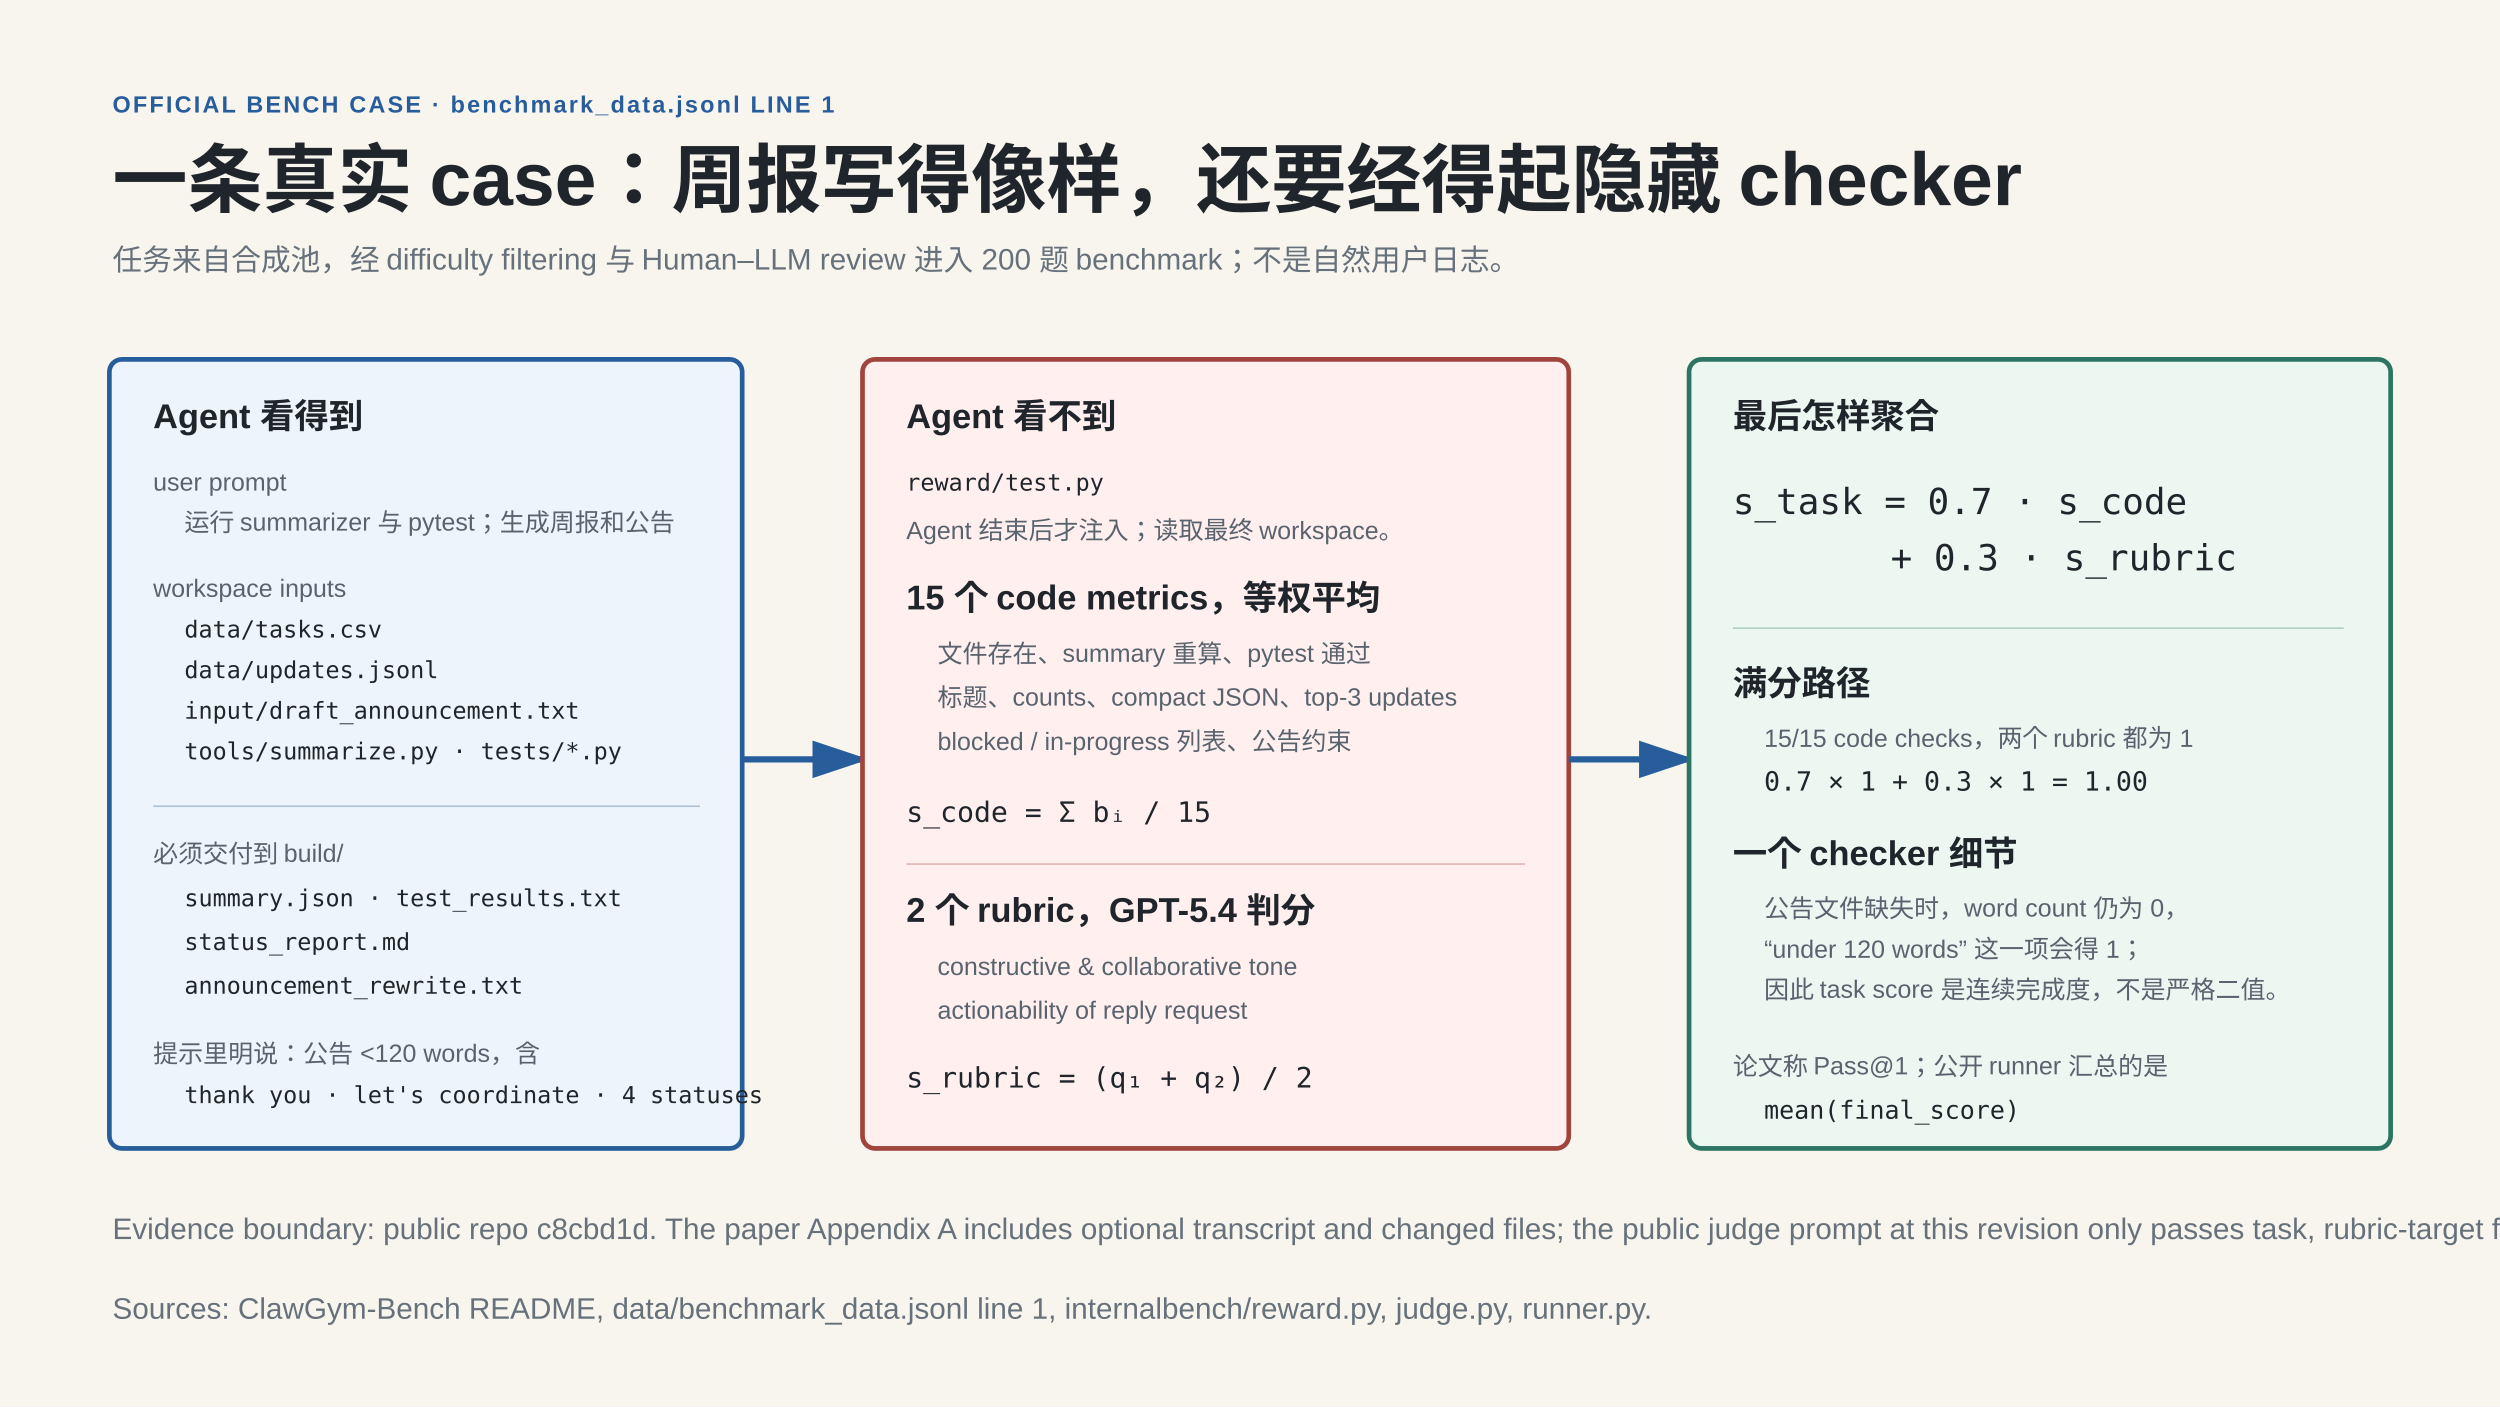
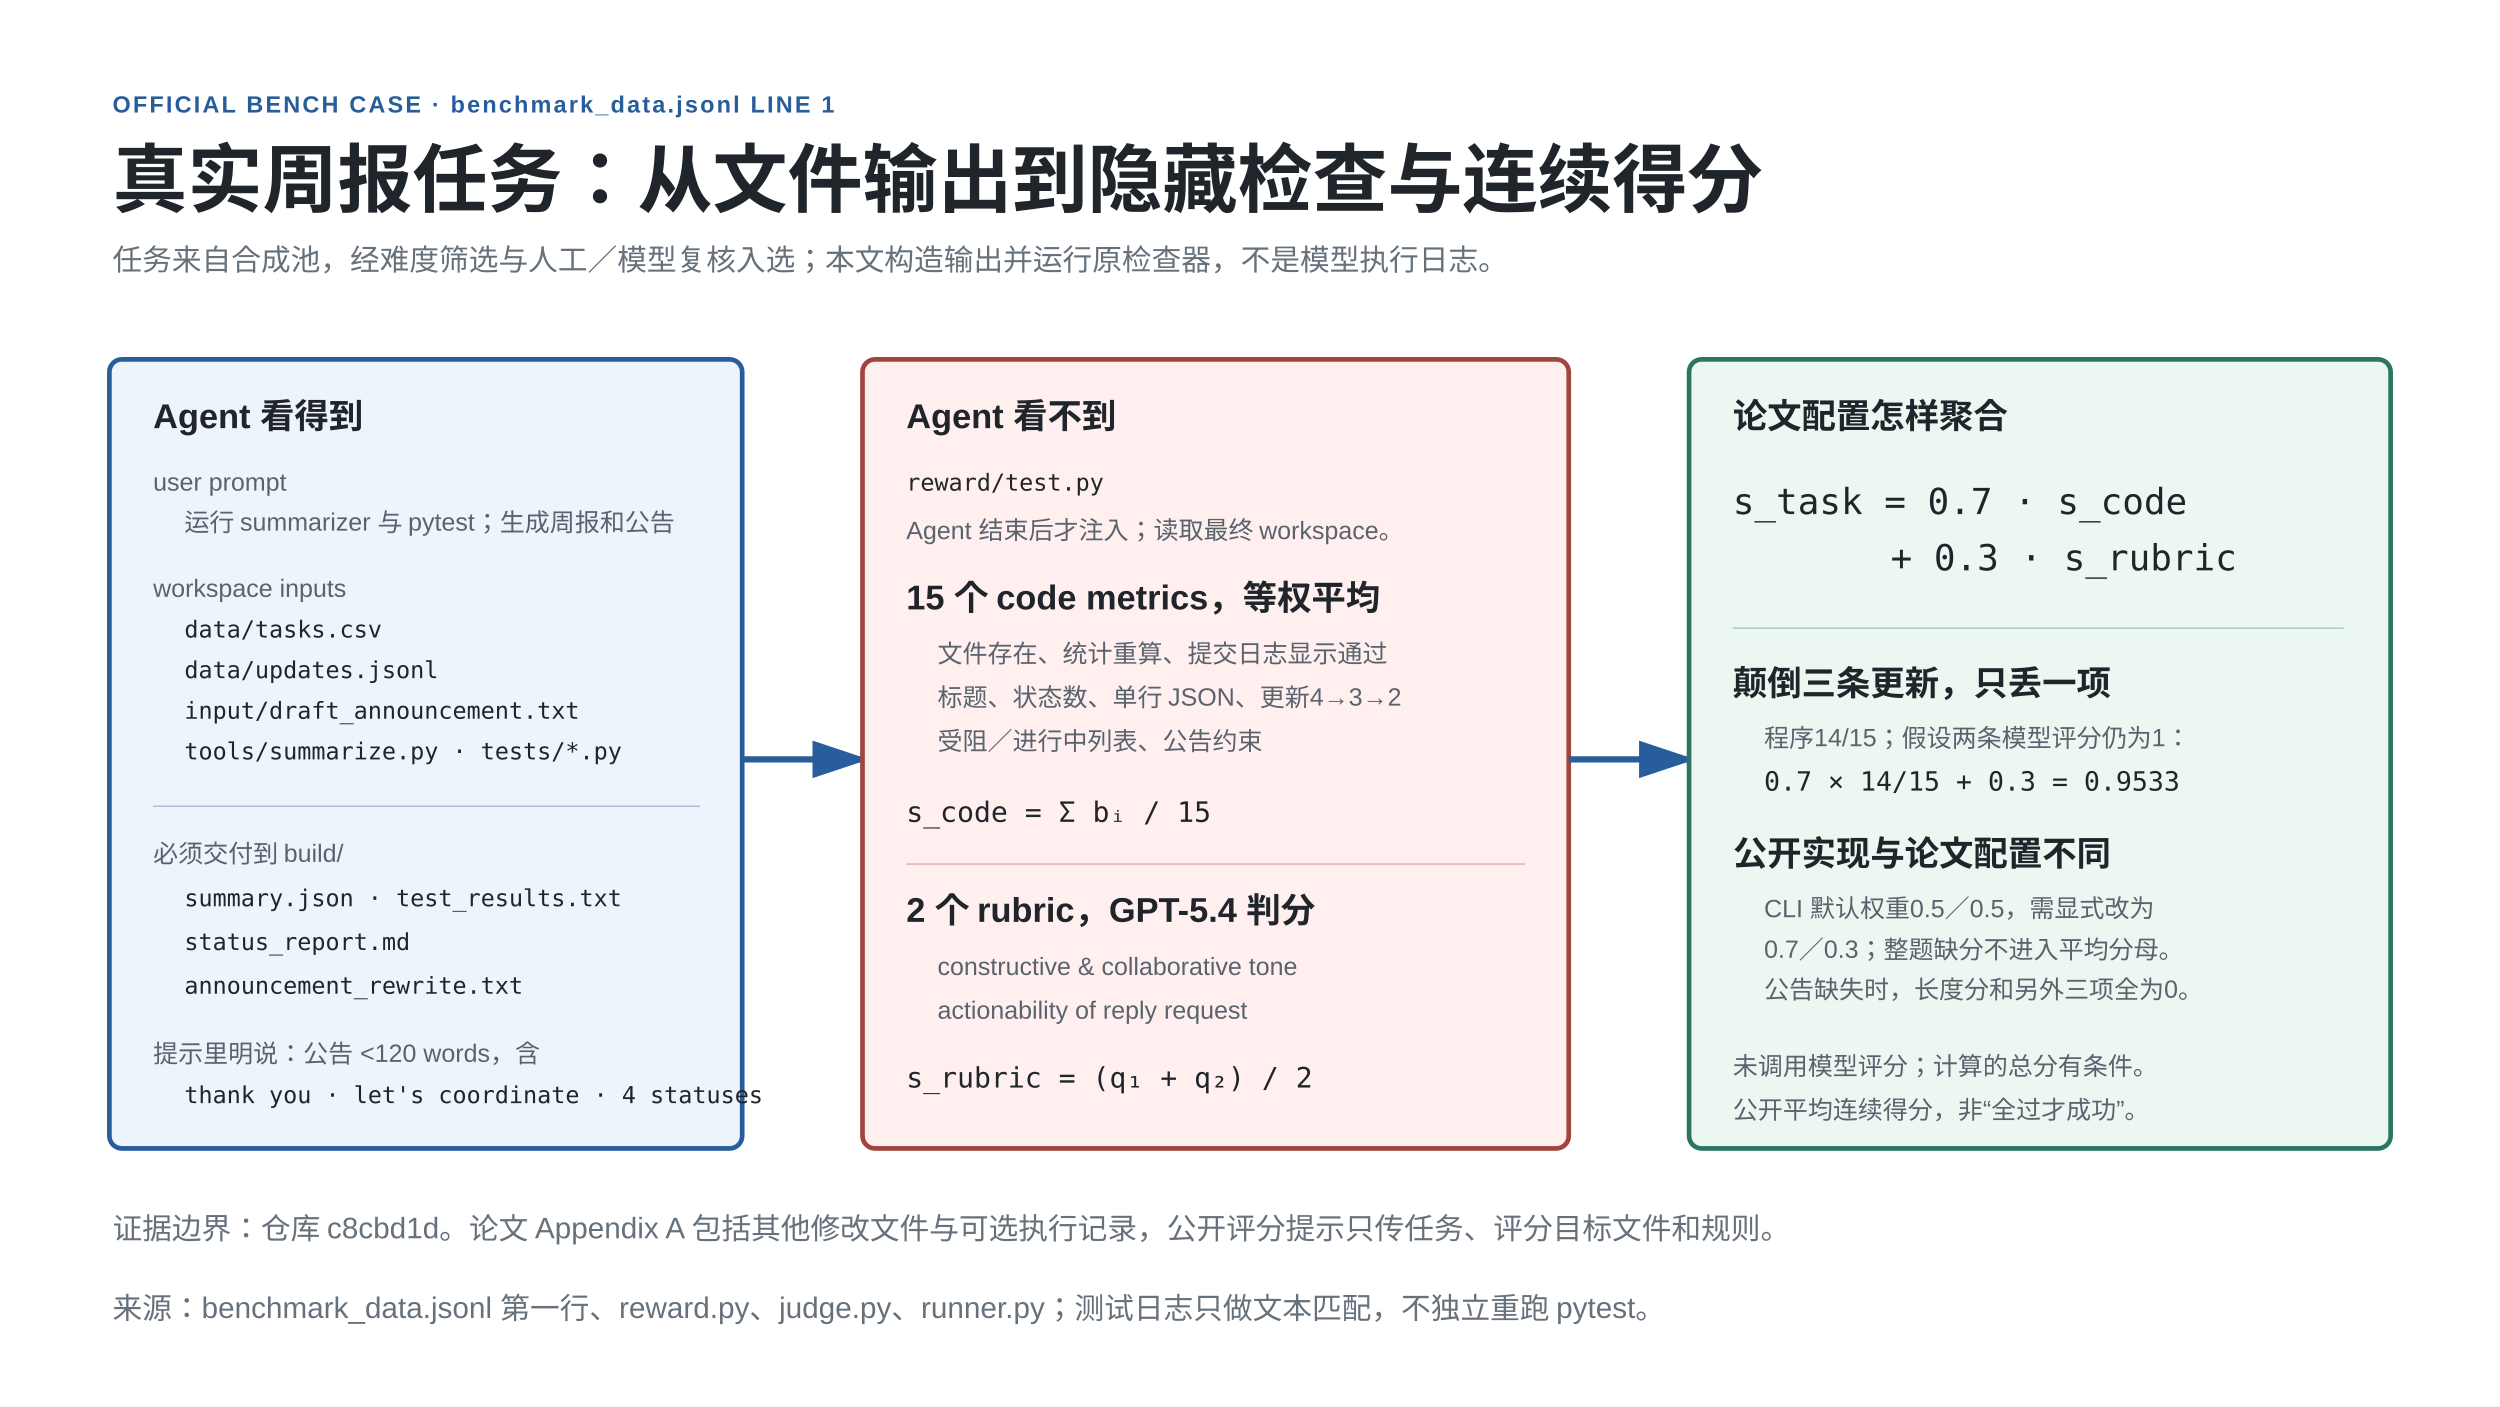
<svg xmlns="http://www.w3.org/2000/svg" width="1600" height="900" viewBox="0 0 1600 900" role="img" aria-labelledby="title desc">
  <defs>
    <marker id="a" markerWidth="10" markerHeight="10" refX="8" refY="3" orient="auto">
      <path d="M0,0 L9,3 L0,6 Z" fill="#285d9b" />
    </marker>
    <style>.t{font-family:Arial,"PingFang SC",sans-serif;fill:#20252b}.m{font-family:ui-monospace,SFMono-Regular,Menlo,monospace}.h{font-size:48px;font-weight:700}.s{font-size:19px;fill:#66717b}.k{font-size:15px;font-weight:700;letter-spacing:1.4px;fill:#285d9b}.box{fill:#fff;stroke:#cfd4da;stroke-width:2}.blue{fill:#eef4fb;stroke:#285d9b;stroke-width:3}.red{fill:#fff0ef;stroke:#a0443d;stroke-width:3}.green{fill:#edf7f2;stroke:#2b7562;stroke-width:3}.bt{font-size:22px;font-weight:700}.bd{font-size:16px;fill:#59636e}.ln{stroke:#285d9b;stroke-width:4;fill:none;marker-end:url(#a)}</style>
  </defs>
-   <rect width="1600" height="900" fill="#f8f5ee" />
+   <rect width="1600" height="900" fill="#fff" />
  <text x="72" y="72" class="t k">OFFICIAL BENCH CASE · benchmark_data.jsonl LINE 1</text>
-   <text x="72" y="132" class="t h">一条真实 case：周报写得像样，还要经得起隐藏 checker</text>
-   <text x="72" y="173" class="t s">任务来自合成池，经 difficulty filtering 与 Human–LLM review 进入 200 题 benchmark；不是自然用户日志。</text>
+   <text x="72" y="132" class="t h">真实周报任务：从文件输出到隐藏检查与连续得分</text>
+   <text x="72" y="173" class="t s">任务来自合成池，经难度筛选与人工／模型复核入选；本文构造输出并运行原检查器，不是模型执行日志。</text>
  <rect x="70" y="230" width="405" height="505" rx="8" class="blue" />
  <text x="98" y="274" class="t bt">Agent 看得到</text>
  <text x="98" y="314" class="t bd">user prompt</text>
  <text x="118" y="340" class="t bd">运行 summarizer 与 pytest；生成周报和公告</text>
  <text x="98" y="382" class="t bd">workspace inputs</text>
  <text x="118" y="408" class="t m" font-size="15">data/tasks.csv</text>
  <text x="118" y="434" class="t m" font-size="15">data/updates.jsonl</text>
  <text x="118" y="460" class="t m" font-size="15">input/draft_announcement.txt</text>
  <text x="118" y="486" class="t m" font-size="15">tools/summarize.py · tests/*.py</text>
  <line x1="98" y1="516" x2="448" y2="516" stroke="#aac1d8" />
  <text x="98" y="552" class="t bd">必须交付到 build/</text>
  <text x="118" y="580" class="t m" font-size="15">summary.json · test_results.txt</text>
  <text x="118" y="608" class="t m" font-size="15">status_report.md</text>
  <text x="118" y="636" class="t m" font-size="15">announcement_rewrite.txt</text>
  <text x="98" y="680" class="t bd">提示里明说：公告 &lt;120 words，含</text>
  <text x="118" y="706" class="t m" font-size="15">thank you · let's coordinate · 4 statuses</text>
  <path d="M475 486 H552" class="ln" />
  <rect x="552" y="230" width="452" height="505" rx="8" class="red" />
  <text x="580" y="274" class="t bt">Agent 看不到</text>
  <text x="580" y="314" class="t m" font-size="15">reward/test.py</text>
  <text x="580" y="345" class="t bd">Agent 结束后才注入；读取最终 workspace。</text>
  <text x="580" y="390" class="t bt" font-size="19">15 个 code metrics，等权平均</text>
-   <text x="600" y="424" class="t bd">文件存在、summary 重算、pytest 通过</text>
-   <text x="600" y="452" class="t bd">标题、counts、compact JSON、top-3 updates</text>
-   <text x="600" y="480" class="t bd">blocked / in-progress 列表、公告约束</text>
+   <text x="600" y="424" class="t bd">文件存在、统计重算、提交日志显示通过</text>
+   <text x="600" y="452" class="t bd">标题、状态数、单行 JSON、更新4→3→2</text>
+   <text x="600" y="480" class="t bd">受阻／进行中列表、公告约束</text>
  <text x="580" y="526" class="t m" font-size="18">s_code = Σ bᵢ / 15</text>
  <line x1="580" y1="553" x2="976" y2="553" stroke="#deb3af" />
  <text x="580" y="590" class="t bt" font-size="19">2 个 rubric，GPT-5.4 判分</text>
  <text x="600" y="624" class="t bd">constructive &amp; collaborative tone</text>
  <text x="600" y="652" class="t bd">actionability of reply request</text>
  <text x="580" y="696" class="t m" font-size="18">s_rubric = (q₁ + q₂) / 2</text>
  <path d="M1004 486 H1081" class="ln" />
  <rect x="1081" y="230" width="449" height="505" rx="8" class="green" />
-   <text x="1109" y="274" class="t bt">最后怎样聚合</text>
+   <text x="1109" y="274" class="t bt">论文配置怎样聚合</text>
  <text x="1109" y="329" class="t m" font-size="23">s_task = 0.7 · s_code</text>
  <text x="1210" y="365" class="t m" font-size="23">+ 0.3 · s_rubric</text>
  <line x1="1109" y1="402" x2="1500" y2="402" stroke="#acd0c1" />
-   <text x="1109" y="445" class="t bt" font-size="19">满分路径</text>
-   <text x="1129" y="478" class="t bd">15/15 code checks，两个 rubric 都为 1</text>
-   <text x="1129" y="506" class="t m" font-size="17">0.7 × 1 + 0.3 × 1 = 1.00</text>
-   <text x="1109" y="554" class="t bt" font-size="19">一个 checker 细节</text>
-   <text x="1129" y="587" class="t bd">公告文件缺失时，word count 仍为 0，</text>
-   <text x="1129" y="613" class="t bd">“under 120 words” 这一项会得 1；</text>
-   <text x="1129" y="639" class="t bd">因此 task score 是连续完成度，不是严格二值。</text>
-   <text x="1109" y="688" class="t bd">论文称 Pass@1；公开 runner 汇总的是</text>
-   <text x="1129" y="716" class="t m" font-size="16">mean(final_score)</text>
-   <text x="72" y="793" class="t s" font-size="16">Evidence boundary: public repo c8cbd1d. The paper Appendix A includes optional transcript and changed files; the public judge prompt at this revision only passes task, rubric-target files and rubric text.</text>
-   <text x="72" y="844" class="t s" font-size="15">Sources: ClawGym-Bench README, data/benchmark_data.jsonl line 1, internalbench/reward.py, judge.py, runner.py.</text>
+   <text x="1109" y="445" class="t bt" font-size="19">颠倒三条更新，只丢一项</text>
+   <text x="1129" y="478" class="t bd">程序14/15；假设两条模型评分仍为1：</text>
+   <text x="1129" y="506" class="t m" font-size="17">0.7 × 14/15 + 0.3 = 0.9533</text>
+   <text x="1109" y="554" class="t bt" font-size="19">公开实现与论文配置不同</text>
+   <text x="1129" y="587" class="t bd">CLI 默认权重0.5／0.5，需显式改为</text>
+   <text x="1129" y="613" class="t bd">0.7／0.3；整题缺分不进入平均分母。</text>
+   <text x="1129" y="639" class="t bd">公告缺失时，长度分和另外三项全为0。</text>
+   <text x="1109" y="688" class="t bd">未调用模型评分；计算的总分有条件。</text>
+   <text x="1109" y="716" class="t bd">公开平均连续得分，非“全过才成功”。</text>
+   <text x="72" y="793" class="t s" font-size="16">证据边界：仓库 c8cbd1d。论文 Appendix A 包括其他修改文件与可选执行记录，公开评分提示只传任务、评分目标文件和规则。</text>
+   <text x="72" y="844" class="t s" font-size="15">来源：benchmark_data.jsonl 第一行、reward.py、judge.py、runner.py；测试日志只做文本匹配，不独立重跑 pytest。</text>
</svg>
